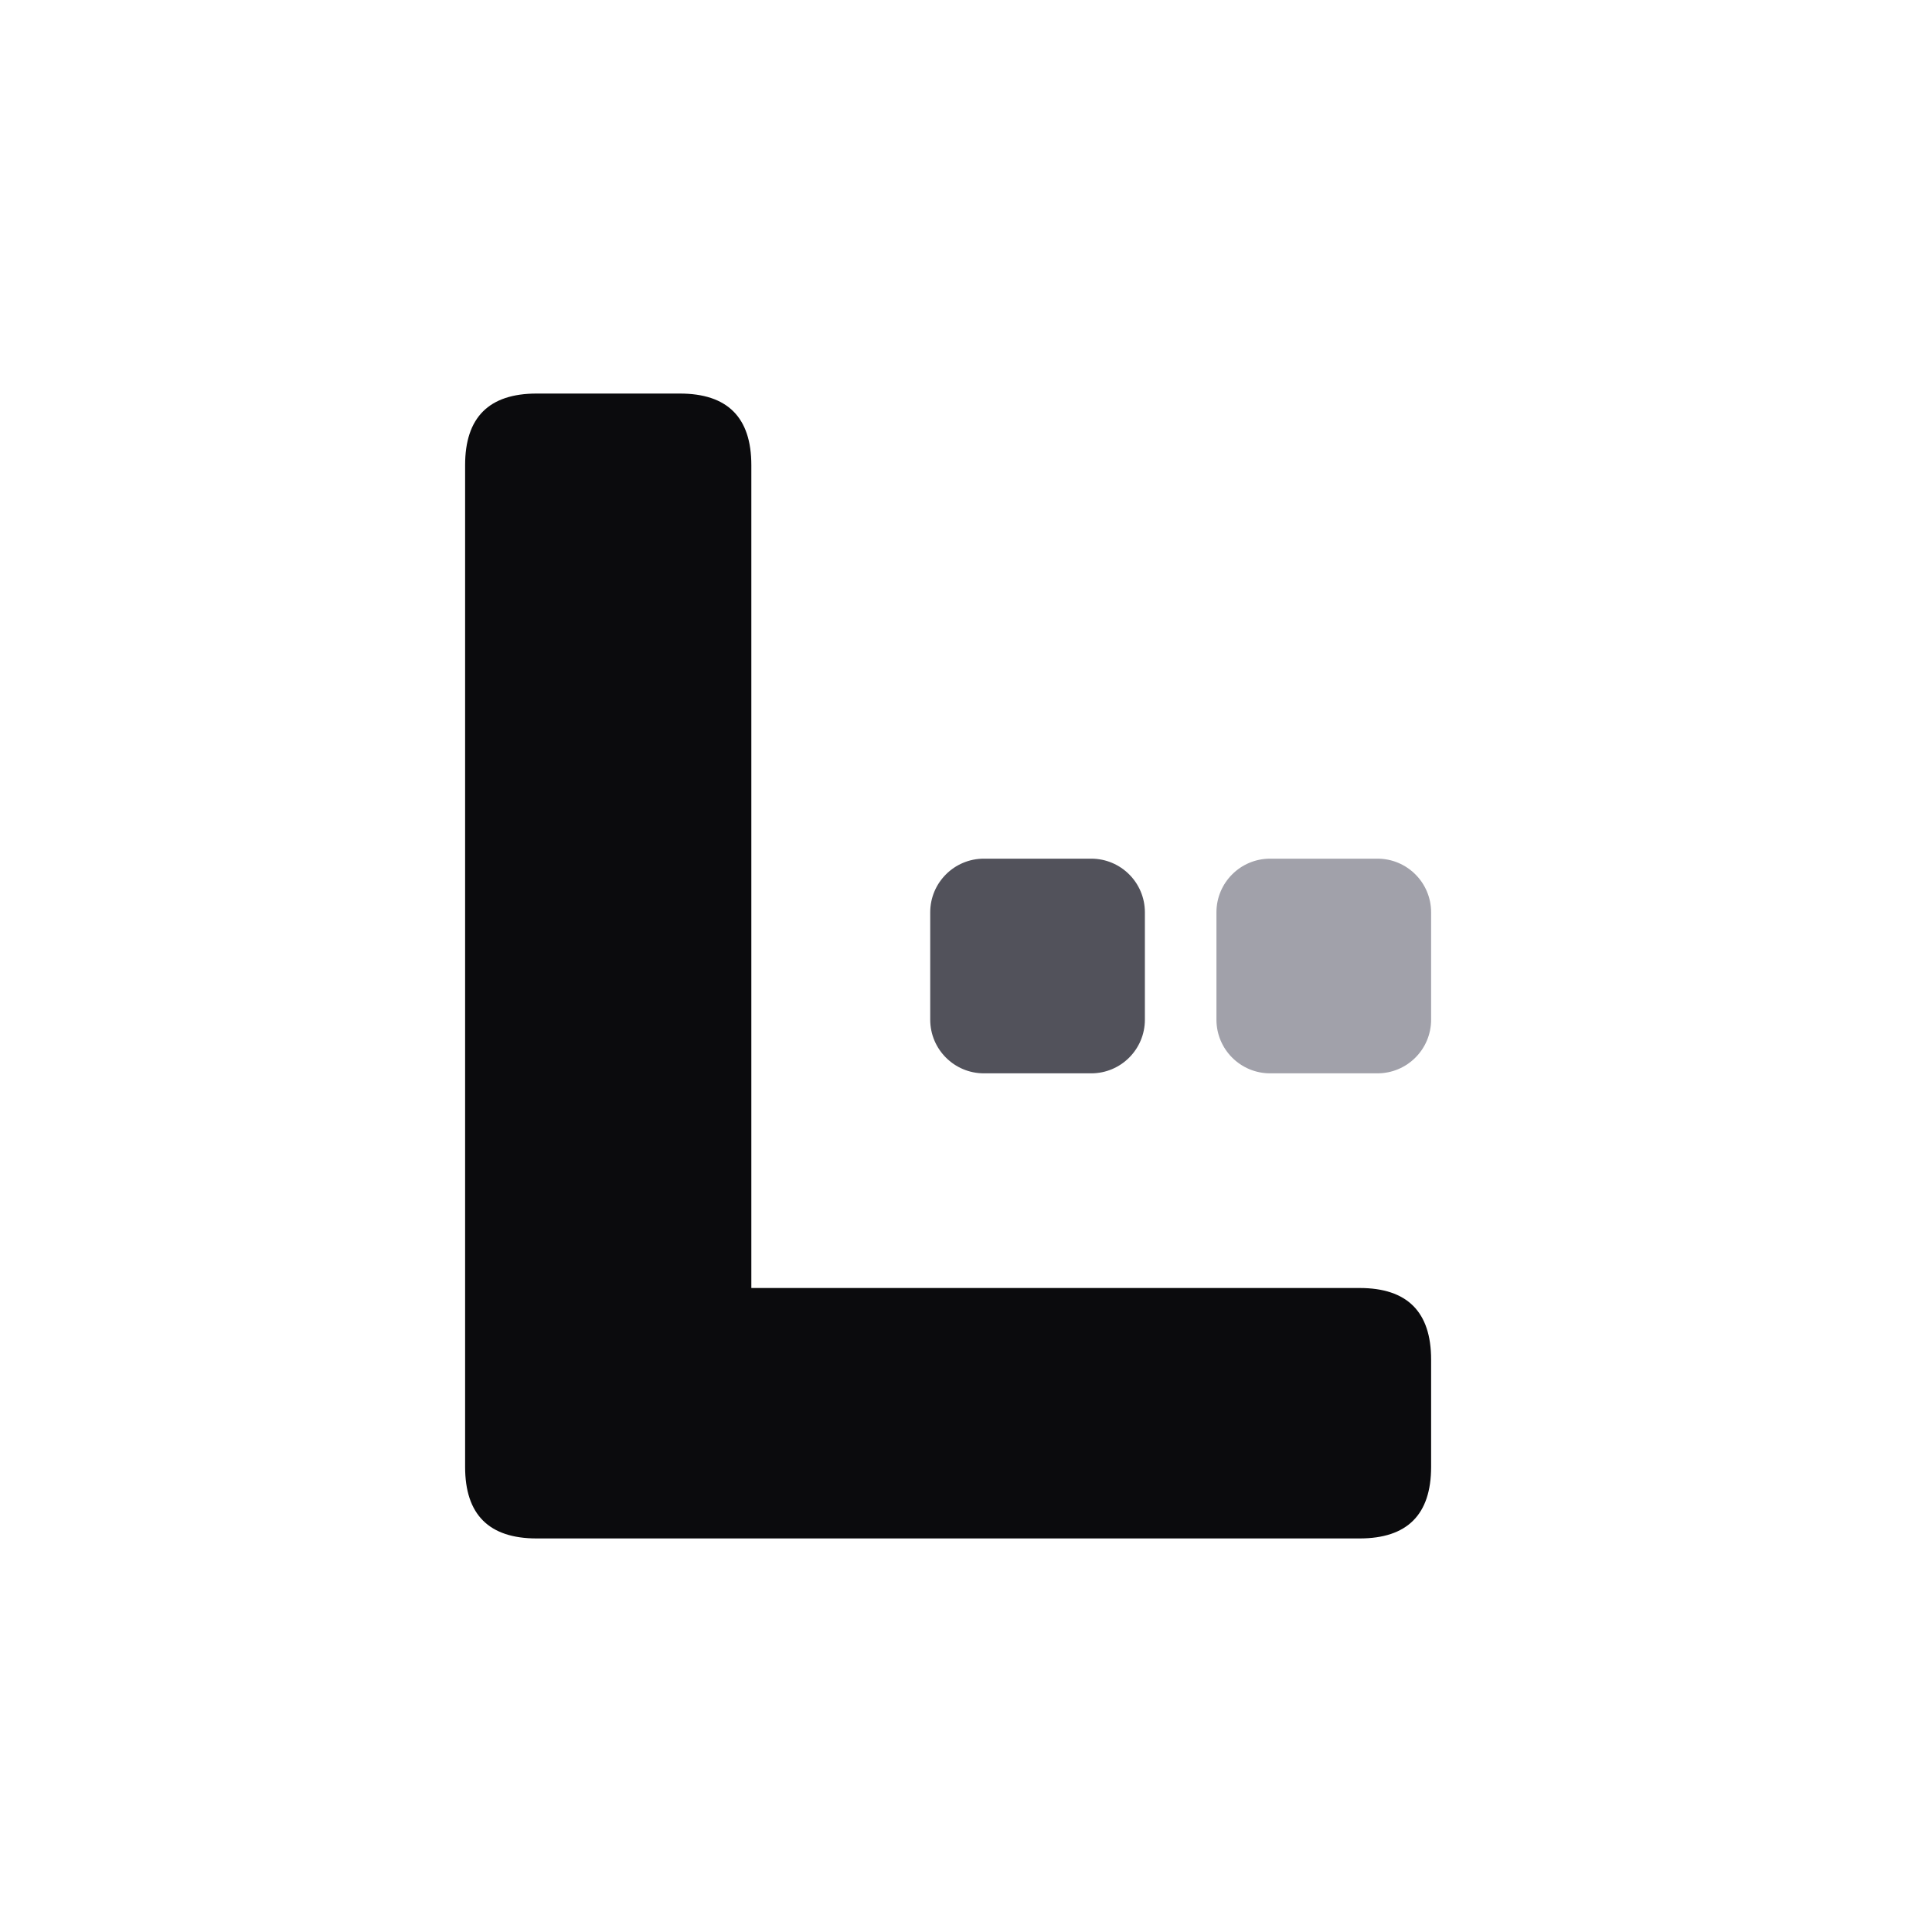
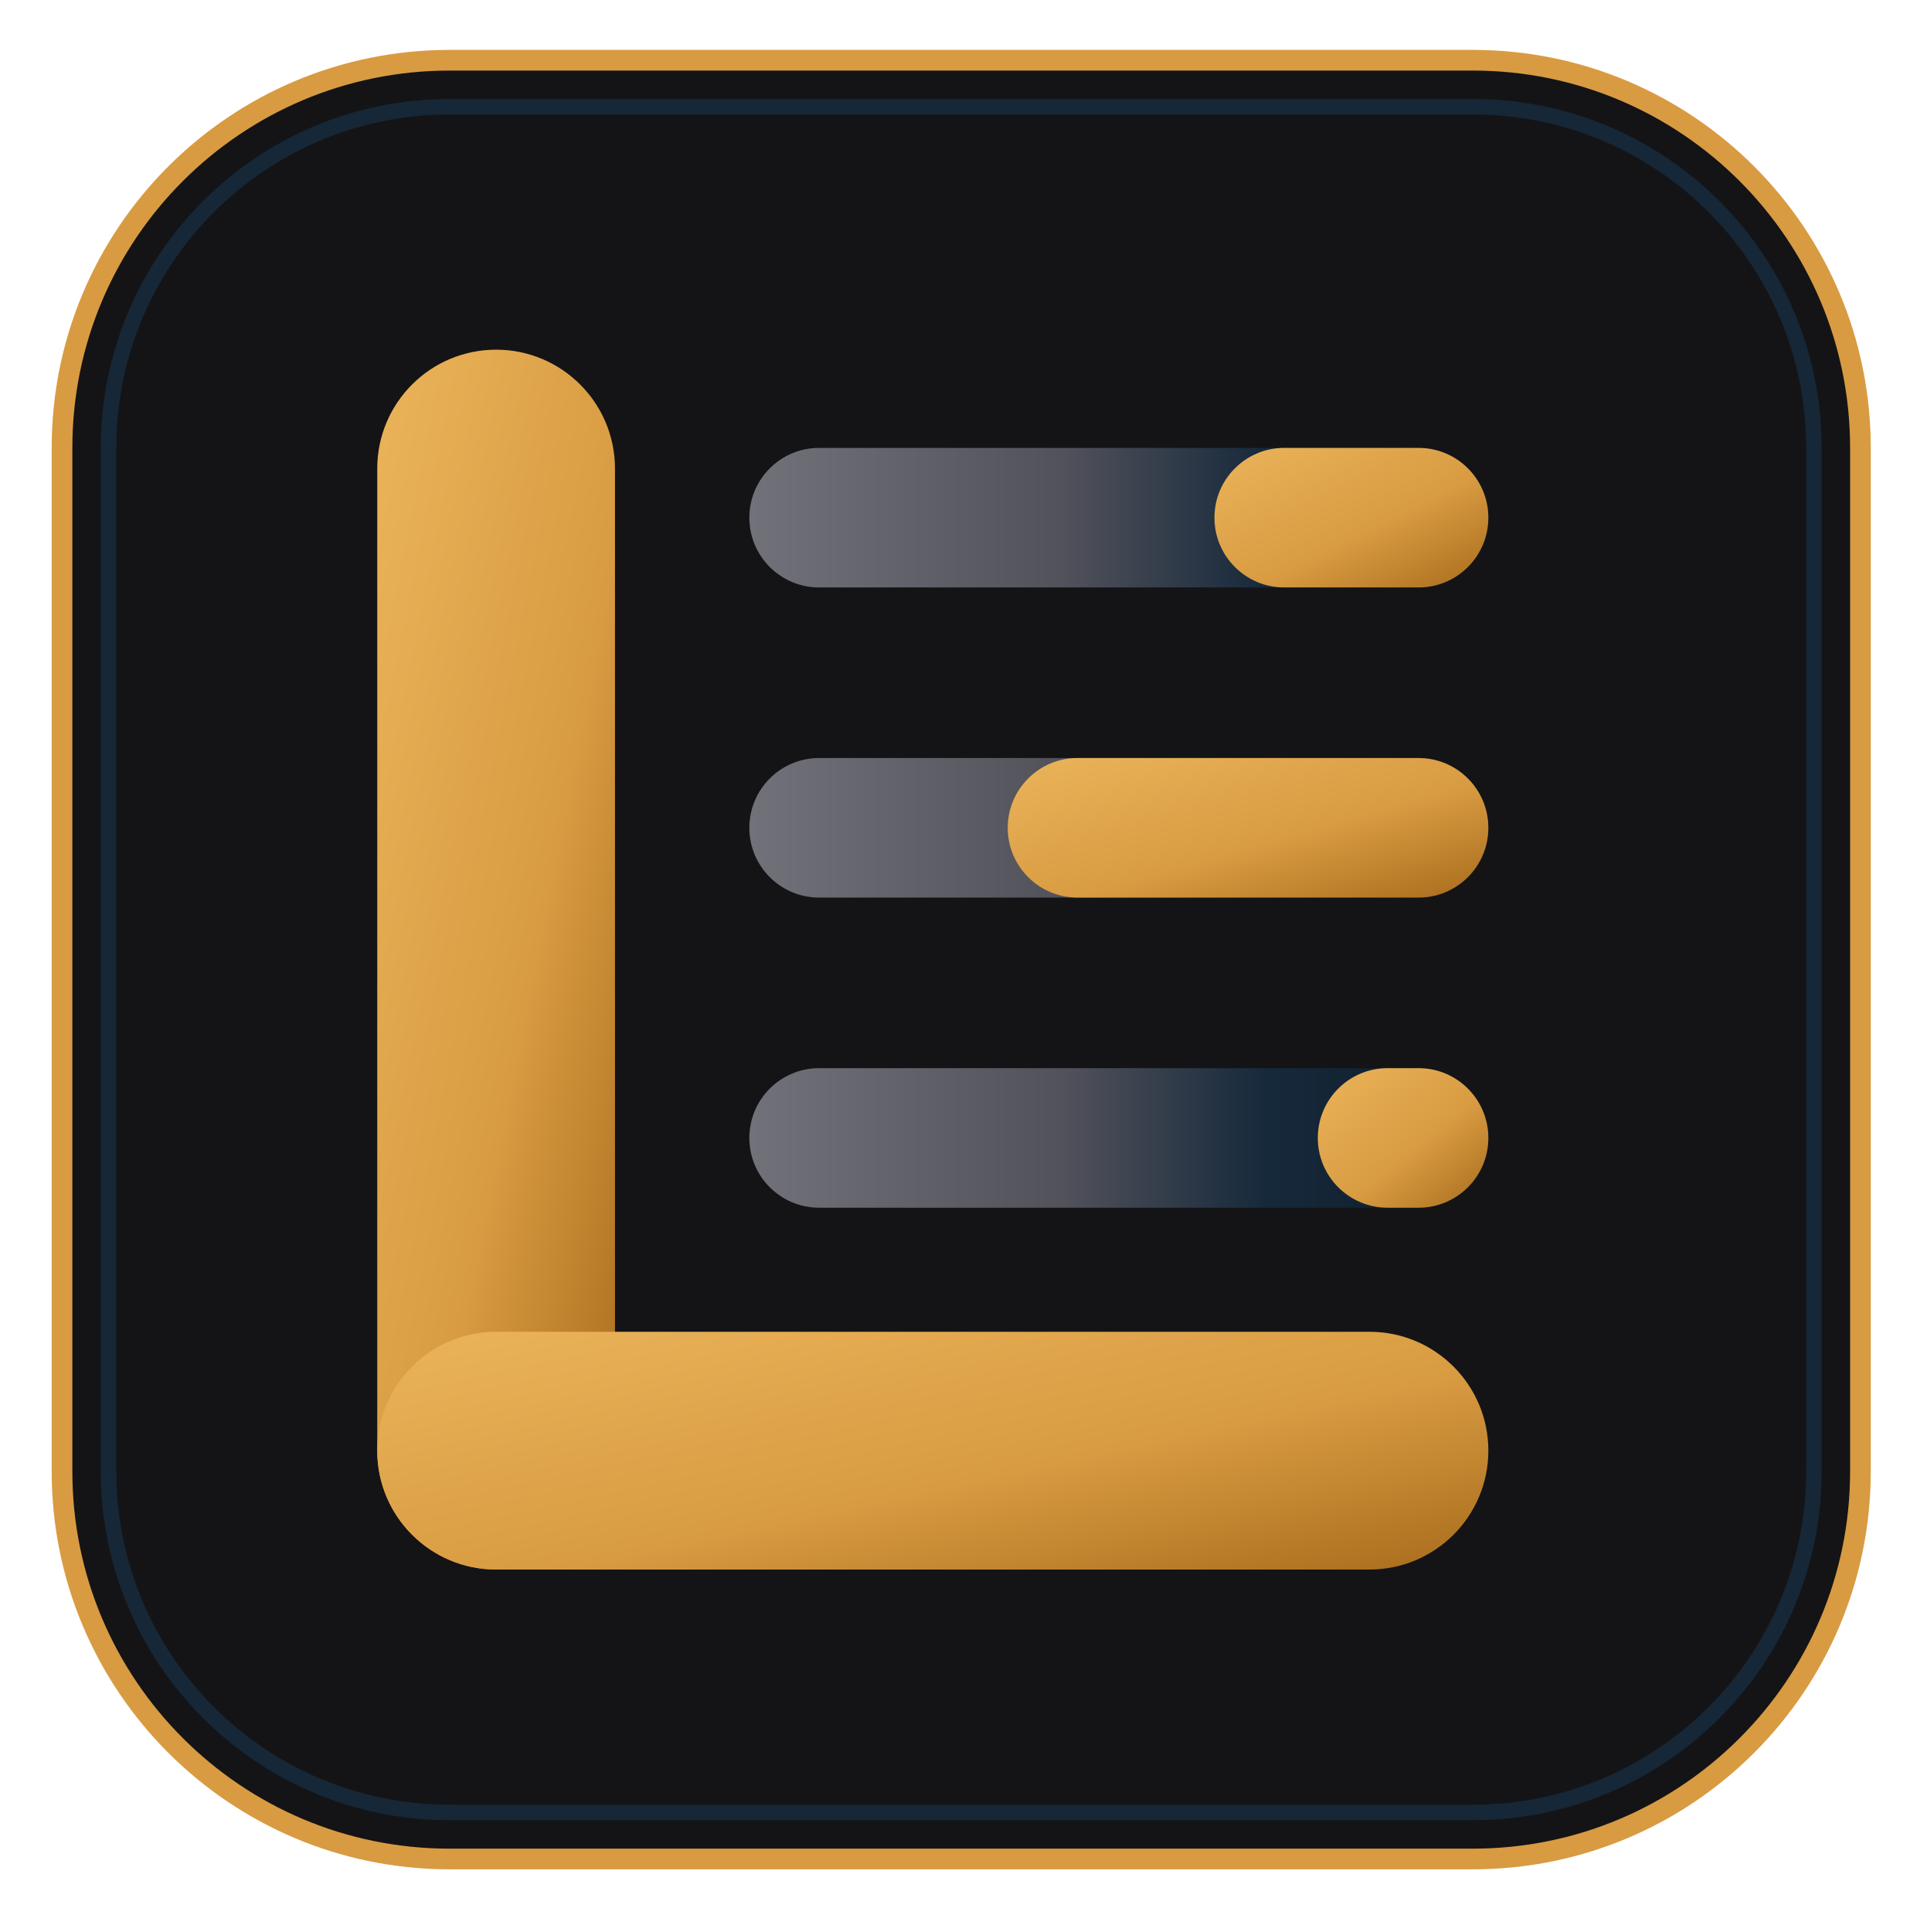
- <svg xmlns="http://www.w3.org/2000/svg" width="1024" height="1024" viewBox="0 0 108 108">
-   <path fill="#0B0B0D" d="M30 22h8q4 0 4 4v46h34q4 0 4 4v6q0 4-4 4H30q-4 0-4-4V26q0-4 4-4Z" />
-   <rect x="52" y="48" width="12" height="12" rx="3" fill="#52525B" />
-   <rect x="68" y="48" width="12" height="12" rx="3" fill="#A1A1AA" />
+ <svg xmlns="http://www.w3.org/2000/svg" viewBox="145.8 126.126 347.4 351.351" style="max-height: 500px" width="347.4" height="351.351">
+   <defs>
+     <linearGradient y2="100%" x2="100%" y1="0%" x1="0%" id="gold">
+       <stop stop-color="#EBB45A" offset="0%" />
+       <stop stop-color="#D89B42" offset="58%" />
+       <stop stop-color="#A86C1C" offset="100%" />
+     </linearGradient>
+     <linearGradient y2="0%" x2="100%" y1="0%" x1="0%" id="ledgerRow">
+       <stop stop-color="#71717A" offset="0%" />
+       <stop stop-color="#52525B" offset="42%" />
+       <stop stop-color="#16293B" offset="70%" />
+       <stop stop-color="#0D1B28" offset="100%" />
+     </linearGradient>
+     <linearGradient y2="100%" x2="100%" y1="0%" x1="0%" id="navy">
+       <stop stop-color="#16293B" offset="0%" />
+       <stop stop-color="#0D1B28" offset="100%" />
+     </linearGradient>
+   </defs>
+   <g transform="translate(80,60) scale(0.47)">
+     <rect stroke-width="8" stroke="#D89B42" fill="#141416" rx="150" height="696" width="696" y="164" x="164" />
+     <rect opacity="0.9" stroke-width="6" stroke="#16293B" fill="none" rx="132" height="660" width="660" y="182" x="182" />
+     <rect fill="url(#gold)" rx="46" height="472" width="92" y="276" x="286" />
+     <rect fill="url(#gold)" rx="46" height="92" width="430" y="656" x="286" />
+     <rect fill="url(#ledgerRow)" rx="27" height="54" width="286" y="314" x="430" />
+     <rect fill="url(#ledgerRow)" rx="27" height="54" width="286" y="434" x="430" />
+     <rect fill="url(#ledgerRow)" rx="27" height="54" width="286" y="554" x="430" />
+     <rect fill="url(#gold)" rx="27" height="54" width="106" y="314" x="610" />
+     <rect fill="url(#gold)" rx="27" height="54" width="186" y="434" x="530" />
+     <rect fill="url(#gold)" rx="27" height="54" width="66" y="554" x="650" />
+   </g>
+   <text letter-spacing="-4" font-weight="800" font-size="126" font-family="Manrope Variable, Manrope, Inter, Arial, sans-serif" fill="#0B0B0D" y="300" x="620">Ledger</text>
+   <text letter-spacing="-4" font-weight="800" font-size="126" font-family="Manrope Variable, Manrope, Inter, Arial, sans-serif" fill="#D89B42" y="300" x="1039">Suit</text>
+   <rect fill="#16293B" rx="4" height="8" width="112" y="343" x="626" />
+   <rect fill="#D89B42" rx="4" height="8" width="64" y="343" x="746" />
+   <text letter-spacing="8" font-weight="600" font-size="36" font-family="Manrope Variable, Manrope, Inter, Arial, sans-serif" fill="#52525B" y="404" x="626">BY BUILDING SUIT</text>
</svg>
